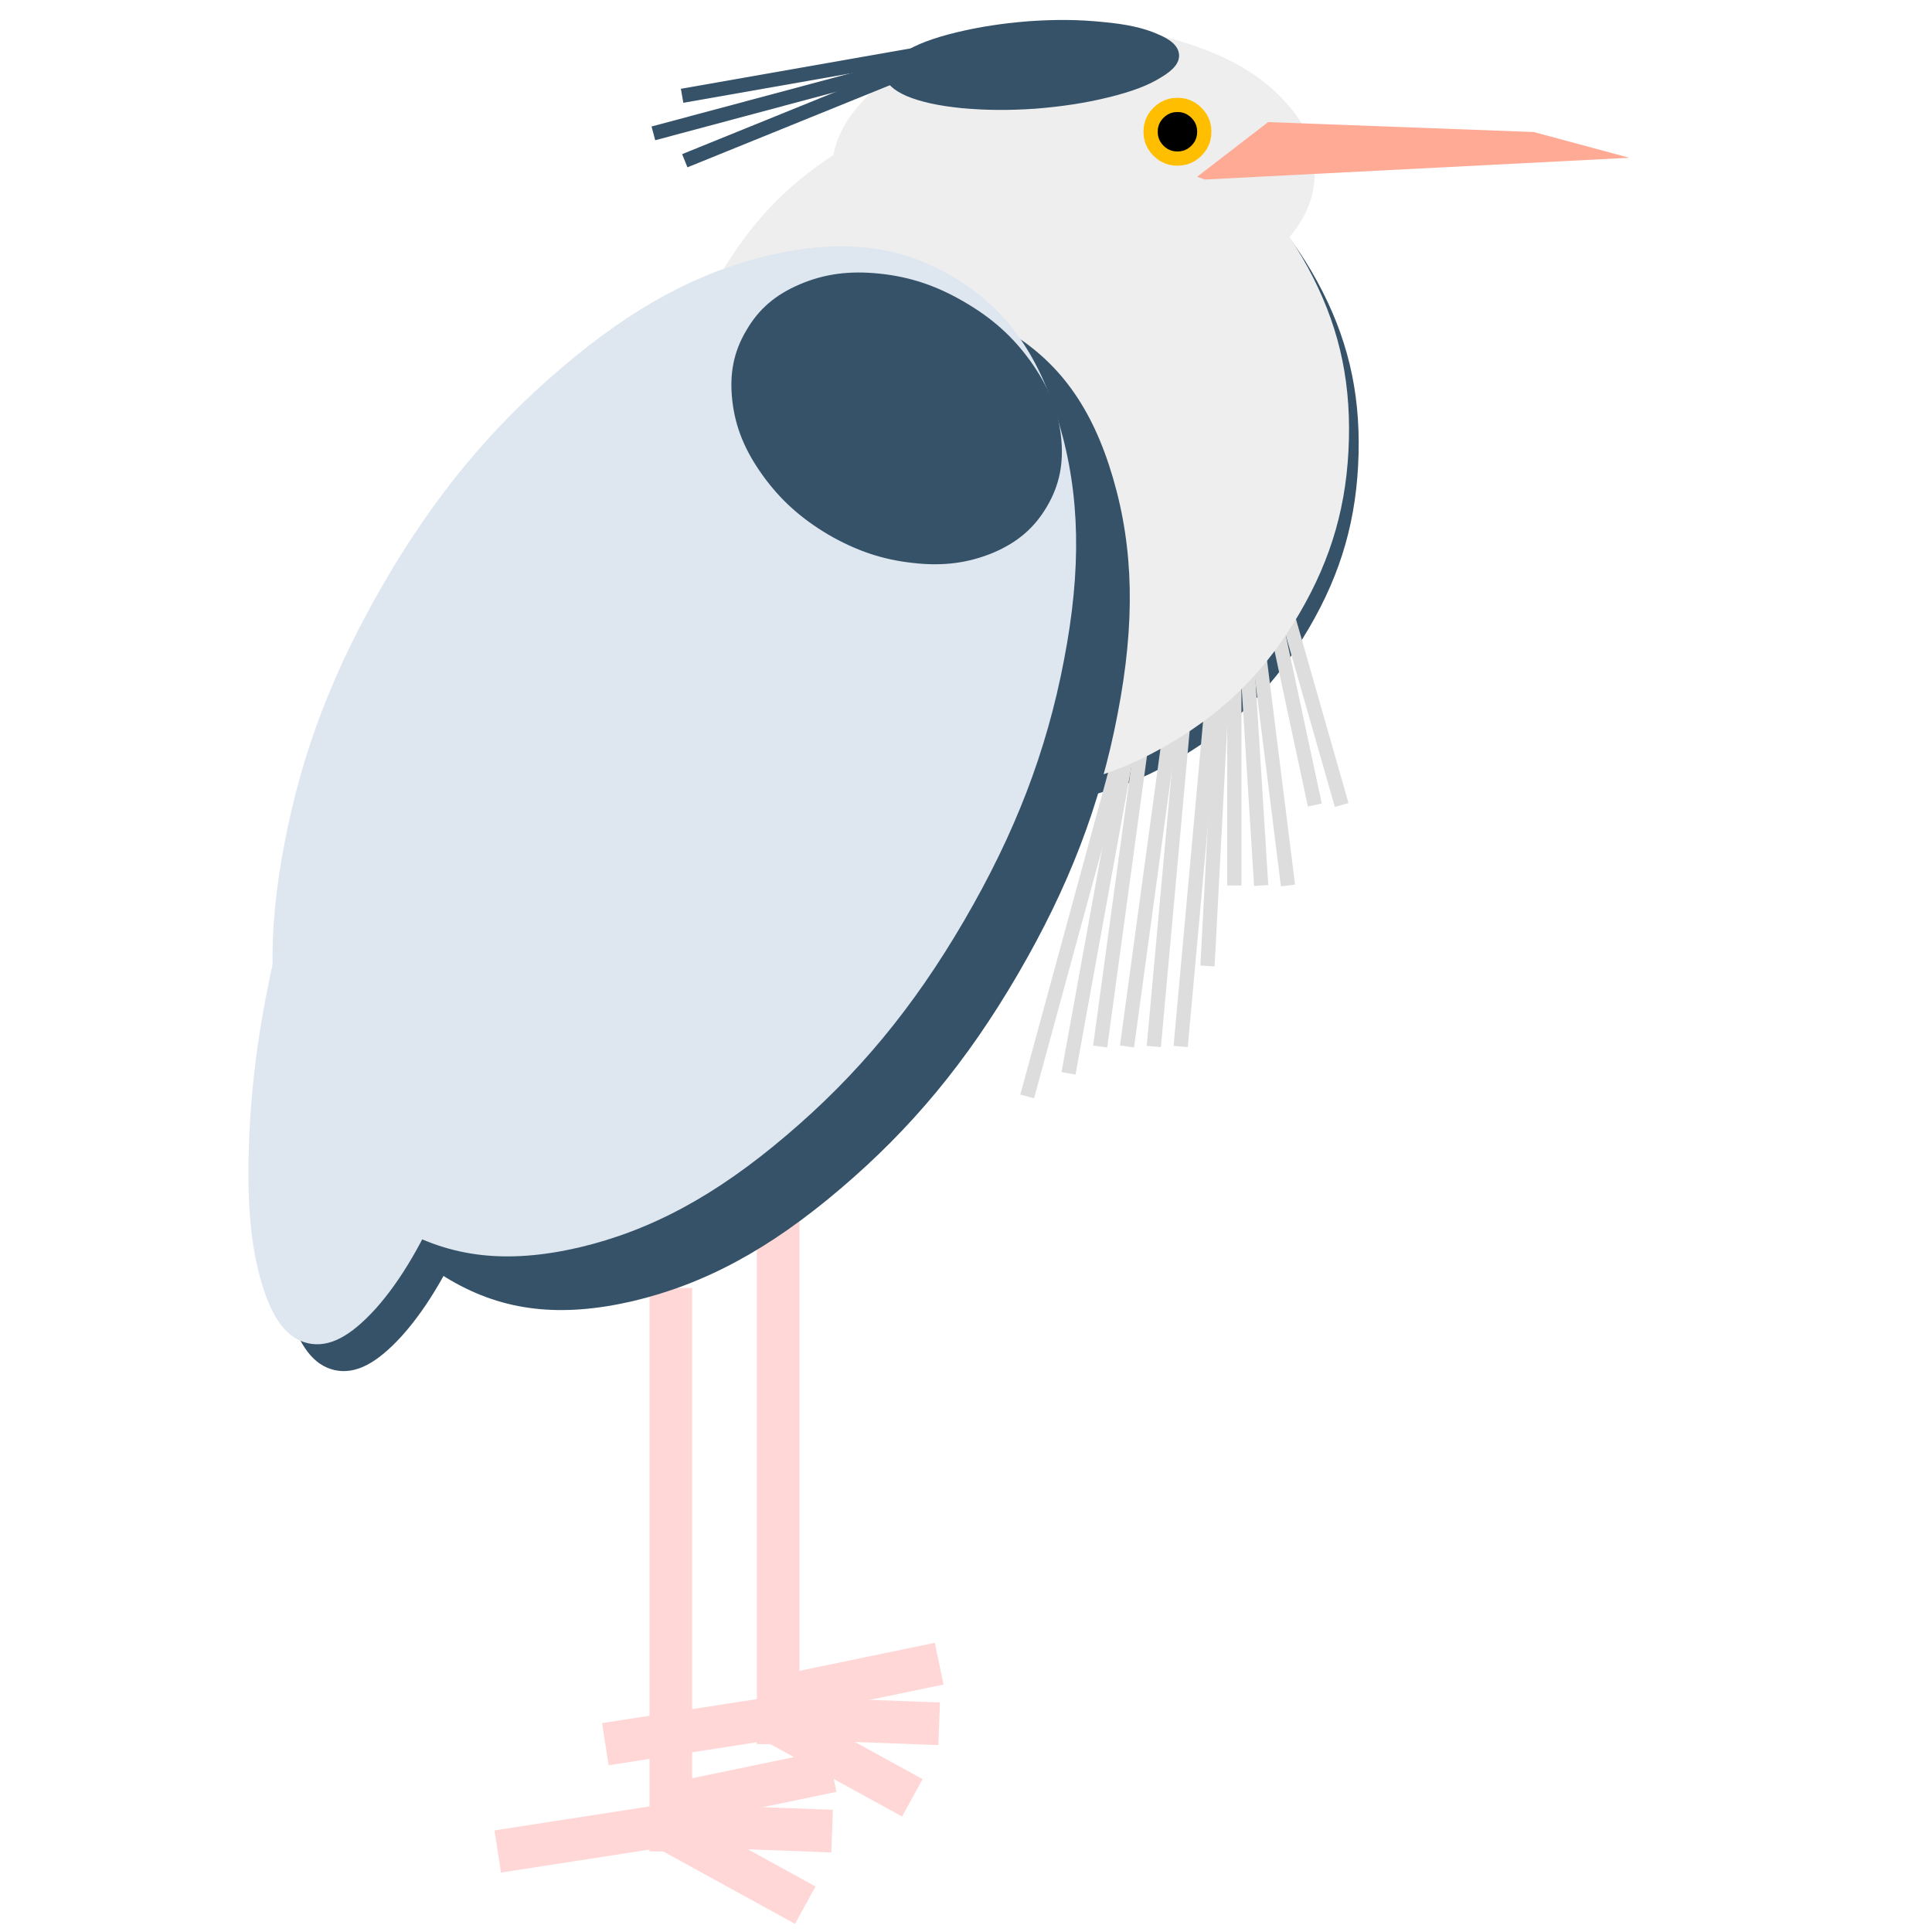
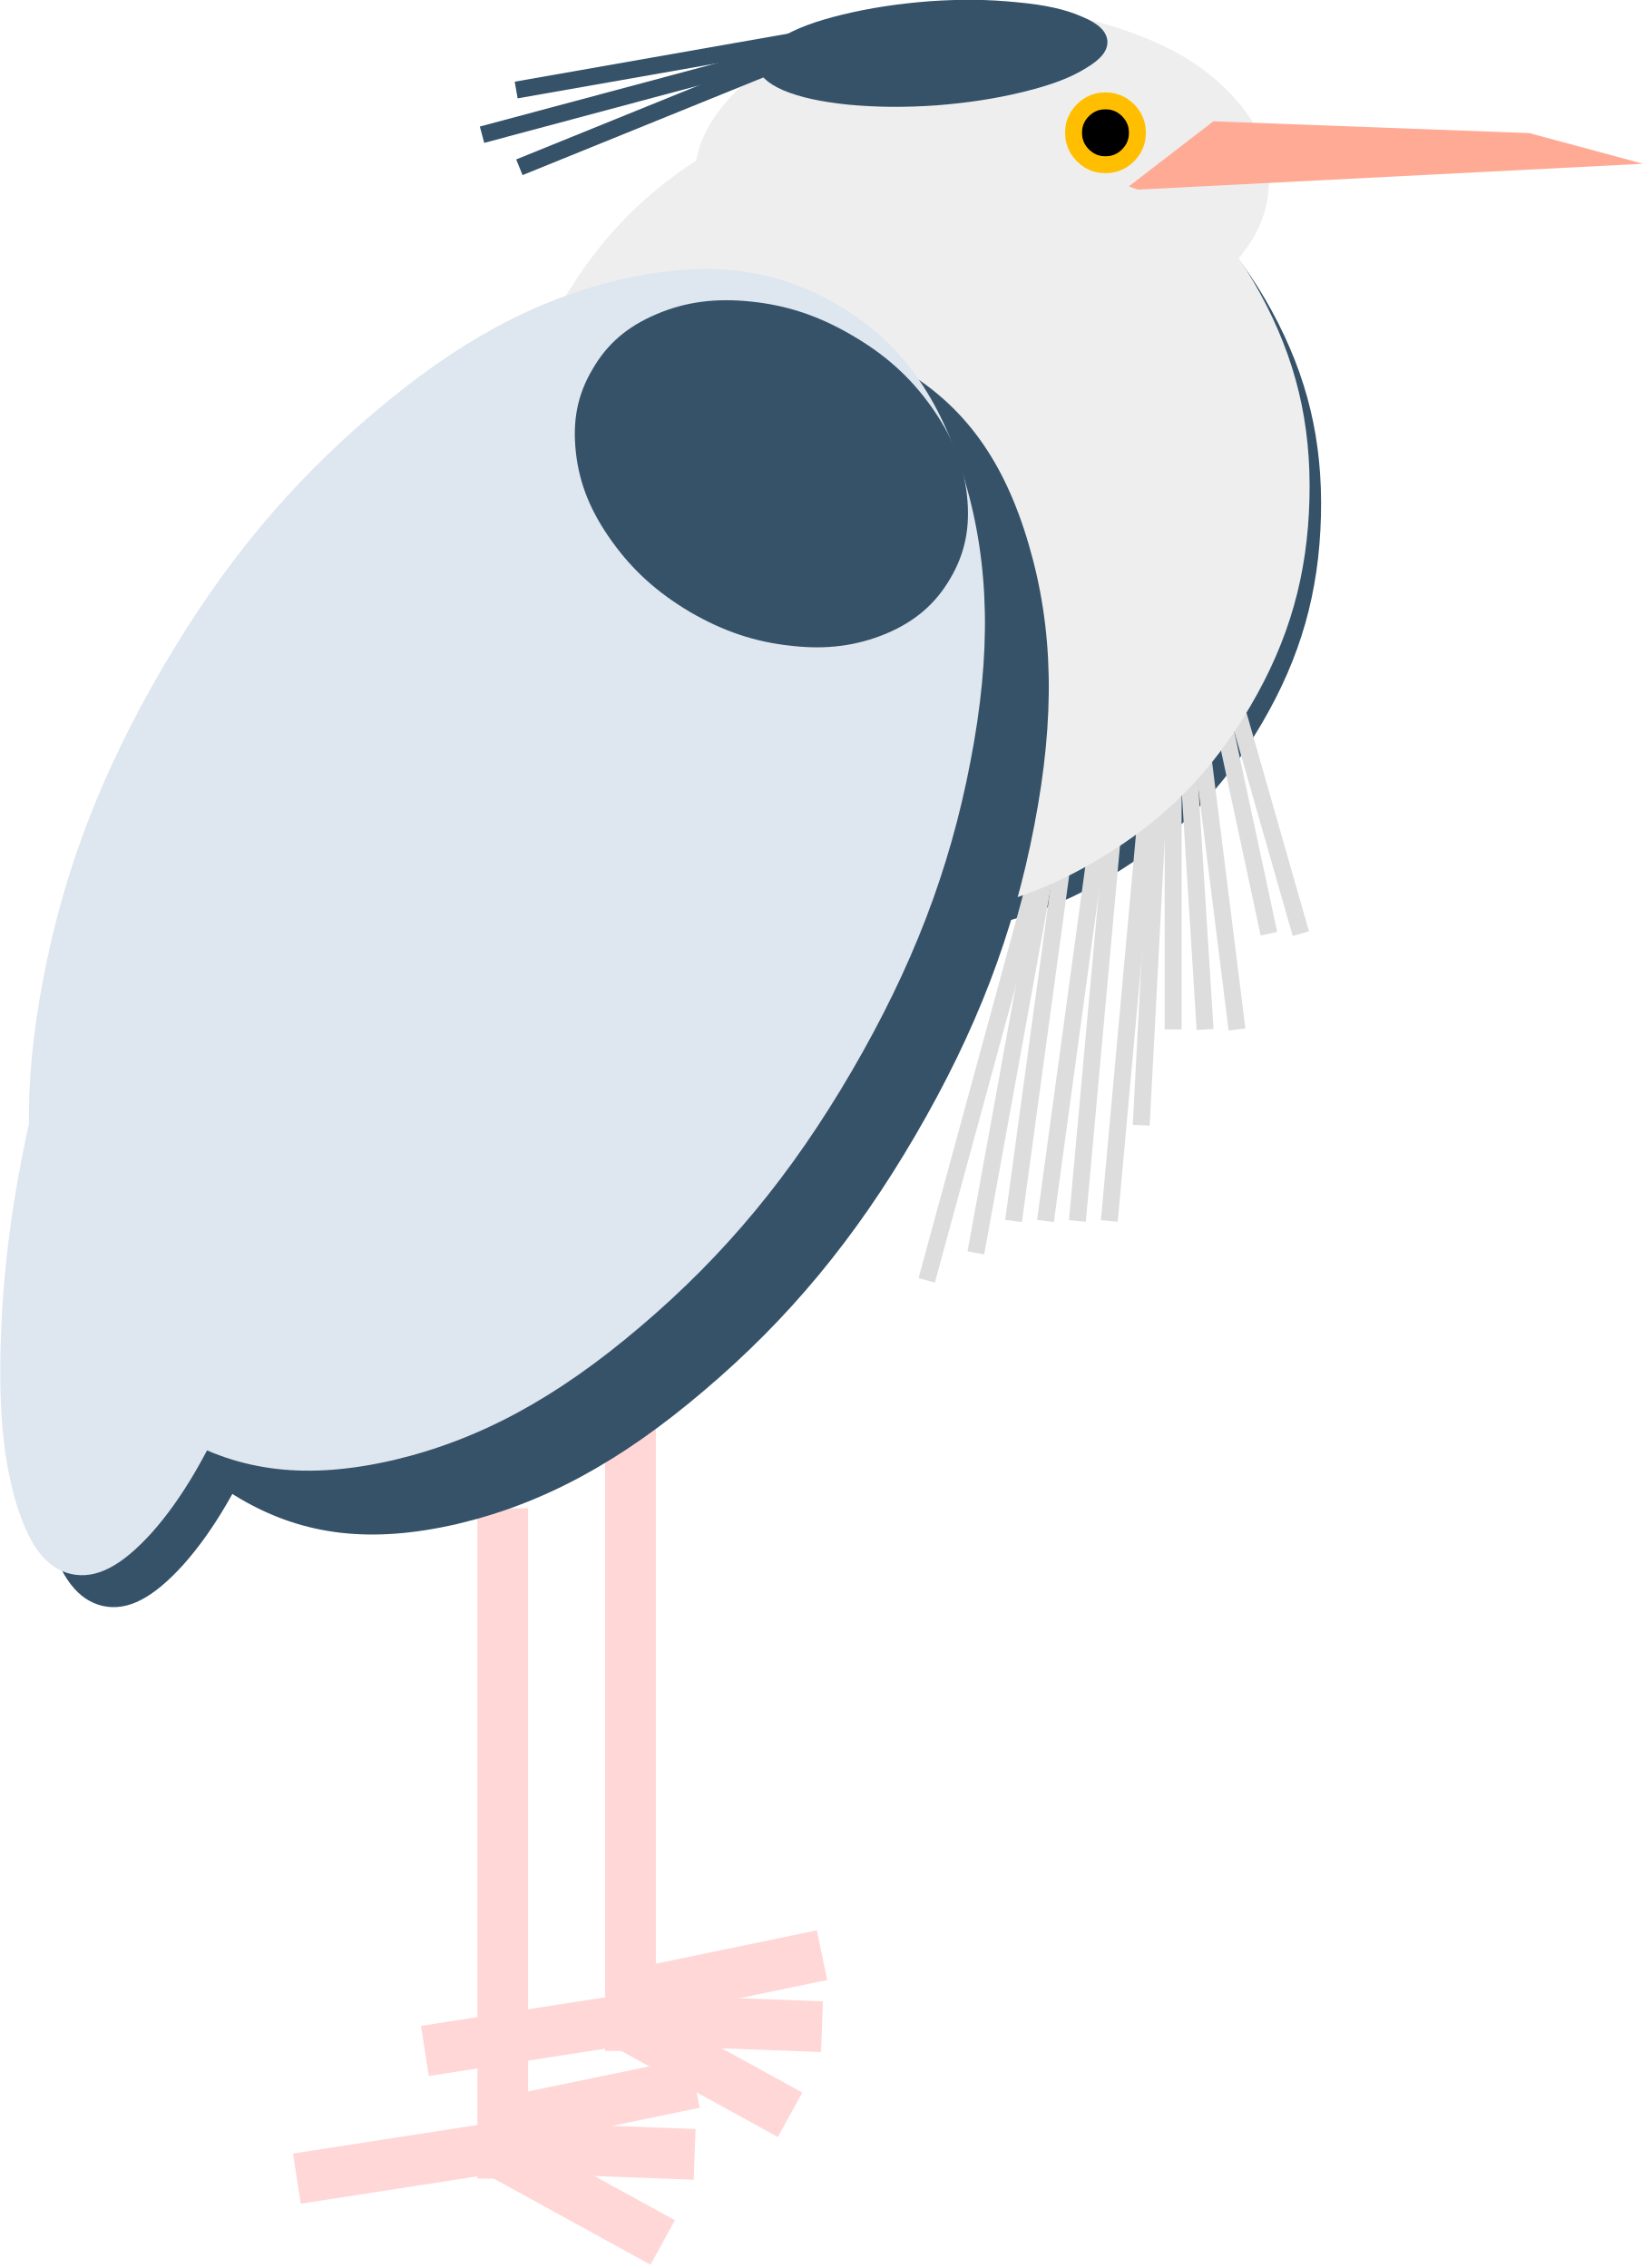
- <svg xmlns="http://www.w3.org/2000/svg" xmlns:ns1="http://xml.openoffice.org/svg/export" version="1.2" width="72mm" height="72mm" viewBox="0 0 7200 7200" preserveAspectRatio="xMidYMid" fill-rule="evenodd" stroke-width="28.222" stroke-linejoin="round" xml:space="preserve">
+ <svg xmlns="http://www.w3.org/2000/svg" xmlns:ns1="http://xml.openoffice.org/svg/export" version="1.2" width="51.46mm" height="71.05mm" viewBox="925 75 5146 7105" preserveAspectRatio="xMidYMid" fill-rule="evenodd" stroke-width="28.222" stroke-linejoin="round" xml:space="preserve">
  <defs class="ClipPathGroup">
    <clipPath id="presentation_clip_path" clipPathUnits="userSpaceOnUse">
-       <rect x="0" y="0" width="7200" height="7200" />
+       <rect x="925" y="75" width="5146" height="7105" />
    </clipPath>
    <clipPath id="presentation_clip_path_shrink" clipPathUnits="userSpaceOnUse">
-       <rect x="7" y="7" width="7186" height="7186" />
+       <rect x="930" y="82" width="5136" height="7091" />
    </clipPath>
  </defs>
  <defs class="TextShapeIndex">
    <g ns1:slide="id1" ns1:id-list="id3 id4 id5 id6 id7 id8 id9 id10 id11 id12 id13 id14 id15 id16 id17 id18 id19 id20 id21 id22 id23 id24 id25 id26 id27 id28 id29 id30 id31 id32 id33 id34 id35 id36 id37 id38" />
  </defs>
  <defs class="EmbeddedBulletChars">
    <g id="bullet-char-template-57356" transform="scale(0.0004882812,-0.0004882812)">
      <path d="M 580,1141 L 1163,571 580,0 -4,571 580,1141 Z" />
    </g>
    <g id="bullet-char-template-57354" transform="scale(0.0004882812,-0.0004882812)">
      <path d="M 8,1128 L 1137,1128 1137,0 8,0 8,1128 Z" />
    </g>
    <g id="bullet-char-template-10146" transform="scale(0.0004882812,-0.0004882812)">
      <path d="M 174,0 L 602,739 174,1481 1456,739 174,0 Z M 1358,739 L 309,1346 659,739 1358,739 Z" />
    </g>
    <g id="bullet-char-template-10132" transform="scale(0.0004882812,-0.0004882812)">
      <path d="M 2015,739 L 1276,0 717,0 1260,543 174,543 174,936 1260,936 717,1481 1274,1481 2015,739 Z" />
    </g>
    <g id="bullet-char-template-10007" transform="scale(0.0004882812,-0.0004882812)">
      <path d="M 0,-2 C -7,14 -16,27 -25,37 L 356,567 C 262,823 215,952 215,954 215,979 228,992 255,992 264,992 276,990 289,987 310,991 331,999 354,1012 L 381,999 492,748 772,1049 836,1024 860,1049 C 881,1039 901,1025 922,1006 886,937 835,863 770,784 769,783 710,716 594,584 L 774,223 C 774,196 753,168 711,139 L 727,119 C 717,90 699,76 672,76 641,76 570,178 457,381 L 164,-76 C 142,-110 111,-127 72,-127 30,-127 9,-110 8,-76 1,-67 -2,-52 -2,-32 -2,-23 -1,-13 0,-2 Z" />
    </g>
    <g id="bullet-char-template-10004" transform="scale(0.0004882812,-0.0004882812)">
      <path d="M 285,-33 C 182,-33 111,30 74,156 52,228 41,333 41,471 41,549 55,616 82,672 116,743 169,778 240,778 293,778 328,747 346,684 L 369,508 C 377,444 397,411 428,410 L 1163,1116 C 1174,1127 1196,1133 1229,1133 1271,1133 1292,1118 1292,1087 L 1292,965 C 1292,929 1282,901 1262,881 L 442,47 C 390,-6 338,-33 285,-33 Z" />
    </g>
    <g id="bullet-char-template-9679" transform="scale(0.0004882812,-0.0004882812)">
      <path d="M 813,0 C 632,0 489,54 383,161 276,268 223,411 223,592 223,773 276,916 383,1023 489,1130 632,1184 813,1184 992,1184 1136,1130 1245,1023 1353,916 1407,772 1407,592 1407,412 1353,268 1245,161 1136,54 992,0 813,0 Z" />
    </g>
    <g id="bullet-char-template-8226" transform="scale(0.0004882812,-0.0004882812)">
      <path d="M 346,457 C 273,457 209,483 155,535 101,586 74,649 74,723 74,796 101,859 155,911 209,963 273,989 346,989 419,989 480,963 531,910 582,859 608,796 608,723 608,648 583,586 532,535 482,483 420,457 346,457 Z" />
    </g>
    <g id="bullet-char-template-8211" transform="scale(0.0004882812,-0.0004882812)">
      <path d="M -4,459 L 1135,459 1135,606 -4,606 -4,459 Z" />
    </g>
    <g id="bullet-char-template-61548" transform="scale(0.0004882812,-0.0004882812)">
      <path d="M 173,740 C 173,903 231,1043 346,1159 462,1274 601,1332 765,1332 928,1332 1067,1274 1183,1159 1299,1043 1357,903 1357,740 1357,577 1299,437 1183,322 1067,206 928,148 765,148 601,148 462,206 346,322 231,437 173,577 173,740 Z" />
    </g>
  </defs>
  <defs class="TextEmbeddedBitmaps" />
-   <g>
-     <g id="id2" class="Master_Slide">
-       <g id="bg-id2" class="Background" />
-       <g id="bo-id2" class="BackgroundObjects" />
-     </g>
-   </g>
  <g class="SlideGroup">
    <g>
      <g id="container-id1">
        <g id="id1" class="Slide" clip-path="url(#presentation_clip_path)">
          <g class="Page">
            <g class="com.sun.star.drawing.CustomShape">
              <g id="id3">
                <rect class="BoundingBox" stroke="none" fill="none" x="2533" y="417" width="2532" height="2587" />
                <path fill="rgb(53,82,105)" stroke="none" d="M 4457,582 C 4656,698 4797,844 4909,1049 5020,1253 5069,1454 5063,1692 5057,1930 5000,2133 4878,2341 4757,2548 4609,2698 4404,2820 4200,2942 4001,2999 3768,3002 3535,3005 3339,2954 3140,2838 2941,2722 2800,2576 2688,2372 2577,2167 2528,1966 2534,1728 2540,1490 2597,1287 2719,1080 2840,872 2988,722 3193,600 3397,478 3596,421 3829,418 4062,415 4258,466 4457,582 L 4457,582 Z" />
              </g>
            </g>
            <g class="com.sun.star.drawing.LineShape">
              <g id="id4">
                <rect class="BoundingBox" stroke="none" fill="none" x="3801" y="2559" width="464" height="1555" />
                <path fill="none" stroke="rgb(221,221,221)" stroke-width="53" stroke-linejoin="round" d="M 4237,2586 L 3828,4086" />
              </g>
            </g>
            <g class="com.sun.star.drawing.LineShape">
              <g id="id5">
                <rect class="BoundingBox" stroke="none" fill="none" x="4573" y="1573" width="355" height="1455" />
                <path fill="none" stroke="rgb(221,221,221)" stroke-width="53" stroke-linejoin="round" d="M 4600,1600 L 4900,3000" />
              </g>
            </g>
            <g class="com.sun.star.drawing.LineShape">
              <g id="id6">
                <rect class="BoundingBox" stroke="none" fill="none" x="4573" y="1573" width="455" height="1455" />
                <path fill="none" stroke="rgb(221,221,221)" stroke-width="53" stroke-linejoin="round" d="M 4600,1600 L 5000,3000" />
              </g>
            </g>
            <g class="com.sun.star.drawing.LineShape">
              <g id="id7">
                <rect class="BoundingBox" stroke="none" fill="none" x="4573" y="1673" width="255" height="1655" />
                <path fill="none" stroke="rgb(221,221,221)" stroke-width="53" stroke-linejoin="round" d="M 4600,1700 L 4800,3300" />
              </g>
            </g>
            <g class="com.sun.star.drawing.LineShape">
              <g id="id8">
                <rect class="BoundingBox" stroke="none" fill="none" x="4573" y="1673" width="55" height="1655" />
                <path fill="none" stroke="rgb(221,221,221)" stroke-width="53" stroke-linejoin="round" d="M 4600,1700 L 4600,3300" />
              </g>
            </g>
            <g class="com.sun.star.drawing.LineShape">
              <g id="id9">
                <rect class="BoundingBox" stroke="none" fill="none" x="4373" y="1673" width="255" height="2255" />
                <path fill="none" stroke="rgb(221,221,221)" stroke-width="53" stroke-linejoin="round" d="M 4600,1700 L 4400,3900" />
              </g>
            </g>
            <g class="com.sun.star.drawing.LineShape">
              <g id="id10">
                <rect class="BoundingBox" stroke="none" fill="none" x="4173" y="2407" width="255" height="1521" />
                <path fill="none" stroke="rgb(221,221,221)" stroke-width="53" stroke-linejoin="round" d="M 4400,2434 L 4200,3900" />
              </g>
            </g>
            <g class="com.sun.star.drawing.LineShape">
              <g id="id11">
                <rect class="BoundingBox" stroke="none" fill="none" x="4273" y="1673" width="255" height="2255" />
                <path fill="none" stroke="rgb(221,221,221)" stroke-width="53" stroke-linejoin="round" d="M 4500,1700 L 4300,3900" />
              </g>
            </g>
            <g class="com.sun.star.drawing.LineShape">
              <g id="id12">
                <rect class="BoundingBox" stroke="none" fill="none" x="4073" y="1673" width="355" height="2255" />
                <path fill="none" stroke="rgb(221,221,221)" stroke-width="53" stroke-linejoin="round" d="M 4400,1700 L 4100,3900" />
              </g>
            </g>
            <g class="com.sun.star.drawing.LineShape">
              <g id="id13">
                <rect class="BoundingBox" stroke="none" fill="none" x="3955" y="2223" width="373" height="1805" />
                <path fill="none" stroke="rgb(221,221,221)" stroke-width="53" stroke-linejoin="round" d="M 4300,2250 L 3982,4000" />
              </g>
            </g>
            <g class="com.sun.star.drawing.LineShape">
              <g id="id14">
                <rect class="BoundingBox" stroke="none" fill="none" x="4473" y="1673" width="155" height="1955" />
                <path fill="none" stroke="rgb(221,221,221)" stroke-width="53" stroke-linejoin="round" d="M 4600,1700 L 4500,3600" />
              </g>
            </g>
            <g class="com.sun.star.drawing.LineShape">
              <g id="id15">
                <rect class="BoundingBox" stroke="none" fill="none" x="4573" y="1673" width="155" height="1655" />
                <path fill="none" stroke="rgb(221,221,221)" stroke-width="53" stroke-linejoin="round" d="M 4600,1700 L 4700,3300" />
              </g>
            </g>
            <g class="com.sun.star.drawing.LineShape">
              <g id="id16">
                <rect class="BoundingBox" stroke="none" fill="none" x="2420" y="4720" width="161" height="2261" />
                <path fill="none" stroke="rgb(255,215,215)" stroke-width="159" stroke-linejoin="round" d="M 2500,4800 L 2500,6900" />
              </g>
            </g>
            <g class="com.sun.star.drawing.LineShape">
              <g id="id17">
                <rect class="BoundingBox" stroke="none" fill="none" x="2820" y="4320" width="161" height="2261" />
                <path fill="none" stroke="rgb(255,215,215)" stroke-width="159" stroke-linejoin="round" d="M 2900,4400 L 2900,6500" />
              </g>
            </g>
            <g class="com.sun.star.drawing.CustomShape">
              <g id="id18">
                <rect class="BoundingBox" stroke="none" fill="none" x="1024" y="2449" width="1039" height="2662" />
                <path fill="rgb(53,82,105)" stroke="none" d="M 1839,2454 C 1917,2471 1971,2542 2012,2679 2053,2816 2067,2979 2059,3199 2051,3419 2023,3631 1969,3875 1914,4119 1850,4322 1764,4525 1677,4728 1595,4869 1500,4976 1404,5082 1325,5123 1247,5106 1169,5088 1115,5018 1074,4881 1033,4743 1019,4581 1027,4360 1035,4140 1063,3929 1117,3685 1172,3441 1236,3237 1322,3035 1409,2832 1491,2691 1587,2584 1682,2477 1761,2436 1839,2454 L 1839,2454 Z" />
              </g>
            </g>
            <g class="com.sun.star.drawing.CustomShape">
              <g id="id19">
                <rect class="BoundingBox" stroke="none" fill="none" x="2497" y="363" width="2532" height="2587" />
                <path fill="rgb(238,238,238)" stroke="none" d="M 4421,528 C 4620,644 4761,790 4873,995 4984,1199 5033,1400 5027,1638 5021,1876 4964,2079 4842,2287 4721,2494 4573,2644 4368,2766 4164,2888 3965,2945 3732,2948 3499,2951 3303,2900 3104,2784 2905,2668 2764,2522 2652,2318 2541,2113 2492,1912 2498,1674 2504,1436 2561,1233 2683,1026 2804,818 2952,668 3157,546 3361,424 3560,367 3793,364 4026,361 4222,412 4421,528 L 4421,528 Z" />
              </g>
            </g>
            <g class="com.sun.star.drawing.CustomShape">
              <g id="id20">
                <rect class="BoundingBox" stroke="none" fill="none" x="3099" y="97" width="1802" height="1091" />
                <path fill="rgb(238,238,238)" stroke="none" d="M 3999,98 C 4164,98 4305,120 4449,170 4592,219 4696,281 4779,368 4862,454 4900,539 4900,640 4900,740 4863,825 4780,912 4698,999 4595,1061 4451,1112 4308,1162 4167,1186 4001,1186 3836,1186 3695,1164 3551,1114 3408,1065 3304,1003 3221,916 3138,830 3100,745 3100,644 3100,544 3137,459 3220,372 3302,285 3405,223 3549,172 3692,122 3833,98 3999,98 L 3999,98 Z" />
              </g>
            </g>
            <g class="com.sun.star.drawing.CustomShape">
              <g id="id21">
                <rect class="BoundingBox" stroke="none" fill="none" x="1215" y="1117" width="2997" height="3767" />
                <path fill="rgb(53,82,105)" stroke="none" d="M 3747,1229 C 3946,1345 4071,1518 4148,1782 4225,2045 4231,2320 4165,2661 4100,3001 3983,3305 3793,3631 3603,3957 3395,4207 3131,4431 2867,4656 2625,4786 2358,4849 2090,4911 1878,4887 1679,4771 1480,4655 1355,4482 1278,4218 1201,3955 1195,3680 1261,3339 1326,2999 1443,2695 1633,2369 1823,2043 2031,1793 2295,1569 2559,1344 2801,1214 3068,1151 3336,1089 3548,1113 3747,1229 L 3747,1229 Z" />
              </g>
            </g>
            <g class="com.sun.star.drawing.CustomShape">
              <g id="id22">
                <rect class="BoundingBox" stroke="none" fill="none" x="1015" y="917" width="2997" height="3767" />
                <path fill="rgb(222,230,239)" stroke="none" d="M 3547,1029 C 3746,1145 3871,1318 3948,1582 4025,1845 4031,2120 3965,2461 3900,2801 3783,3105 3593,3431 3403,3757 3195,4007 2931,4231 2667,4456 2425,4586 2158,4649 1890,4711 1678,4687 1479,4571 1280,4455 1155,4282 1078,4018 1001,3755 995,3480 1061,3139 1126,2799 1243,2495 1433,2169 1623,1843 1831,1593 2095,1369 2359,1144 2601,1014 2868,951 3136,889 3348,913 3547,1029 L 3547,1029 Z" />
              </g>
            </g>
            <g class="com.sun.star.drawing.CustomShape">
              <g id="id23">
                <rect class="BoundingBox" stroke="none" fill="none" x="2725" y="1015" width="1234" height="1089" />
                <path fill="rgb(53,82,105)" stroke="none" d="M 3595,1126 C 3698,1186 3775,1255 3841,1347 3907,1440 3943,1527 3954,1626 3965,1725 3949,1807 3902,1887 3856,1966 3793,2021 3701,2060 3609,2098 3515,2111 3403,2098 3290,2086 3192,2053 3088,1993 2985,1932 2908,1863 2842,1771 2776,1679 2740,1592 2729,1492 2718,1393 2734,1311 2781,1232 2827,1152 2890,1098 2982,1059 3074,1020 3168,1008 3280,1020 3393,1032 3491,1065 3595,1126 L 3595,1126 Z" />
              </g>
            </g>
            <g class="com.sun.star.drawing.PolyPolygonShape">
              <g id="id24">
                <rect class="BoundingBox" stroke="none" fill="none" x="4460" y="455" width="1613" height="216" />
                <path fill="rgb(255,170,149)" stroke="none" d="M 4726,455 L 5716,492 6072,588 4490,669 4461,659 4726,455 Z" />
              </g>
            </g>
            <g class="com.sun.star.drawing.CustomShape">
              <g id="id25">
                <rect class="BoundingBox" stroke="none" fill="none" x="4261" y="364" width="255" height="255" />
                <path fill="rgb(0,0,0)" stroke="none" d="M 4388,391 C 4406,391 4422,395 4438,404 4454,414 4465,425 4475,441 4484,457 4488,473 4488,491 4488,509 4484,525 4475,541 4465,557 4454,568 4438,578 4422,587 4406,591 4388,591 4370,591 4354,587 4338,578 4322,568 4311,557 4301,541 4292,525 4288,509 4288,491 4288,473 4292,457 4301,441 4311,425 4322,414 4338,404 4354,395 4370,391 4388,391 L 4388,391 Z" />
                <path fill="none" stroke="rgb(255,191,0)" stroke-width="53" stroke-linejoin="round" d="M 4388,391 C 4406,391 4422,395 4438,404 4454,414 4465,425 4475,441 4484,457 4488,473 4488,491 4488,509 4484,525 4475,541 4465,557 4454,568 4438,578 4422,587 4406,591 4388,591 4370,591 4354,587 4338,578 4322,568 4311,557 4301,541 4292,525 4288,509 4288,491 4288,473 4292,457 4301,441 4311,425 4322,414 4338,404 4354,395 4370,391 4388,391 Z" />
              </g>
            </g>
            <g class="com.sun.star.drawing.CustomShape">
              <g id="id26">
                <rect class="BoundingBox" stroke="none" fill="none" x="3300" y="74" width="1095" height="337" />
                <path fill="rgb(53,82,105)" stroke="none" d="M 3835,79 C 3936,72 4022,73 4110,82 4198,90 4262,104 4314,127 4367,149 4391,173 4394,203 4396,233 4375,260 4326,289 4278,319 4216,342 4130,363 4044,384 3959,397 3859,405 3758,412 3672,411 3584,403 3496,394 3432,380 3379,358 3327,335 3303,311 3300,282 3298,252 3319,225 3368,195 3416,165 3477,142 3563,121 3650,100 3735,87 3835,79 L 3835,79 Z" />
              </g>
            </g>
            <g class="com.sun.star.drawing.CustomShape">
              <g id="id27">
                <rect class="BoundingBox" stroke="none" fill="none" x="925" y="2349" width="1039" height="2662" />
                <path fill="rgb(222,230,239)" stroke="none" d="M 1740,2354 C 1818,2371 1872,2442 1913,2579 1954,2716 1968,2879 1960,3099 1952,3319 1924,3531 1870,3775 1815,4019 1751,4222 1665,4425 1578,4628 1496,4769 1401,4876 1305,4982 1226,5023 1148,5006 1070,4988 1016,4918 975,4781 934,4643 920,4481 928,4260 936,4040 964,3829 1018,3585 1073,3341 1137,3137 1223,2935 1310,2732 1392,2591 1488,2484 1583,2377 1662,2336 1740,2354 L 1740,2354 Z" />
              </g>
            </g>
            <g class="com.sun.star.drawing.LineShape">
              <g id="id28">
                <rect class="BoundingBox" stroke="none" fill="none" x="2773" y="6320" width="808" height="185" />
                <path fill="none" stroke="rgb(255,215,215)" stroke-width="159" stroke-linejoin="round" d="M 2853,6400 L 3500,6424" />
              </g>
            </g>
            <g class="com.sun.star.drawing.LineShape">
              <g id="id29">
                <rect class="BoundingBox" stroke="none" fill="none" x="2774" y="6320" width="707" height="461" />
                <path fill="none" stroke="rgb(255,215,215)" stroke-width="159" stroke-linejoin="round" d="M 2854,6400 L 3400,6700" />
              </g>
            </g>
            <g class="com.sun.star.drawing.LineShape">
              <g id="id30">
                <rect class="BoundingBox" stroke="none" fill="none" x="2759" y="6120" width="822" height="298" />
                <path fill="none" stroke="rgb(255,215,215)" stroke-width="159" stroke-linejoin="round" d="M 2839,6337 L 3500,6200" />
              </g>
            </g>
            <g class="com.sun.star.drawing.LineShape">
              <g id="id31">
                <rect class="BoundingBox" stroke="none" fill="none" x="2374" y="6720" width="808" height="185" />
                <path fill="none" stroke="rgb(255,215,215)" stroke-width="159" stroke-linejoin="round" d="M 2454,6800 L 3101,6824" />
              </g>
            </g>
            <g class="com.sun.star.drawing.LineShape">
              <g id="id32">
                <rect class="BoundingBox" stroke="none" fill="none" x="2375" y="6720" width="707" height="461" />
                <path fill="none" stroke="rgb(255,215,215)" stroke-width="159" stroke-linejoin="round" d="M 2455,6800 L 3001,7100" />
              </g>
            </g>
            <g class="com.sun.star.drawing.LineShape">
              <g id="id33">
                <rect class="BoundingBox" stroke="none" fill="none" x="2360" y="6520" width="822" height="298" />
                <path fill="none" stroke="rgb(255,215,215)" stroke-width="159" stroke-linejoin="round" d="M 2440,6737 L 3101,6600" />
              </g>
            </g>
            <g class="com.sun.star.drawing.LineShape">
              <g id="id34">
                <rect class="BoundingBox" stroke="none" fill="none" x="1775" y="6720" width="806" height="261" />
                <path fill="none" stroke="rgb(255,215,215)" stroke-width="159" stroke-linejoin="round" d="M 1855,6900 L 2500,6800" />
              </g>
            </g>
            <g class="com.sun.star.drawing.LineShape">
              <g id="id35">
                <rect class="BoundingBox" stroke="none" fill="none" x="2176" y="6320" width="806" height="261" />
                <path fill="none" stroke="rgb(255,215,215)" stroke-width="159" stroke-linejoin="round" d="M 2256,6500 L 2901,6400" />
              </g>
            </g>
            <g class="com.sun.star.drawing.LineShape">
              <g id="id36">
                <rect class="BoundingBox" stroke="none" fill="none" x="2515" y="158" width="1033" height="227" />
                <path fill="none" stroke="rgb(53,82,105)" stroke-width="53" stroke-linejoin="round" d="M 3520,185 L 2542,357" />
              </g>
            </g>
            <g class="com.sun.star.drawing.LineShape">
              <g id="id37">
                <rect class="BoundingBox" stroke="none" fill="none" x="2408" y="181" width="1135" height="344" />
                <path fill="none" stroke="rgb(53,82,105)" stroke-width="53" stroke-linejoin="round" d="M 3515,208 L 2435,497" />
              </g>
            </g>
            <g class="com.sun.star.drawing.LineShape">
              <g id="id38">
                <rect class="BoundingBox" stroke="none" fill="none" x="2525" y="181" width="1019" height="446" />
                <path fill="none" stroke="rgb(53,82,105)" stroke-width="53" stroke-linejoin="round" d="M 3516,208 L 2552,599" />
              </g>
            </g>
          </g>
        </g>
      </g>
    </g>
  </g>
</svg>
